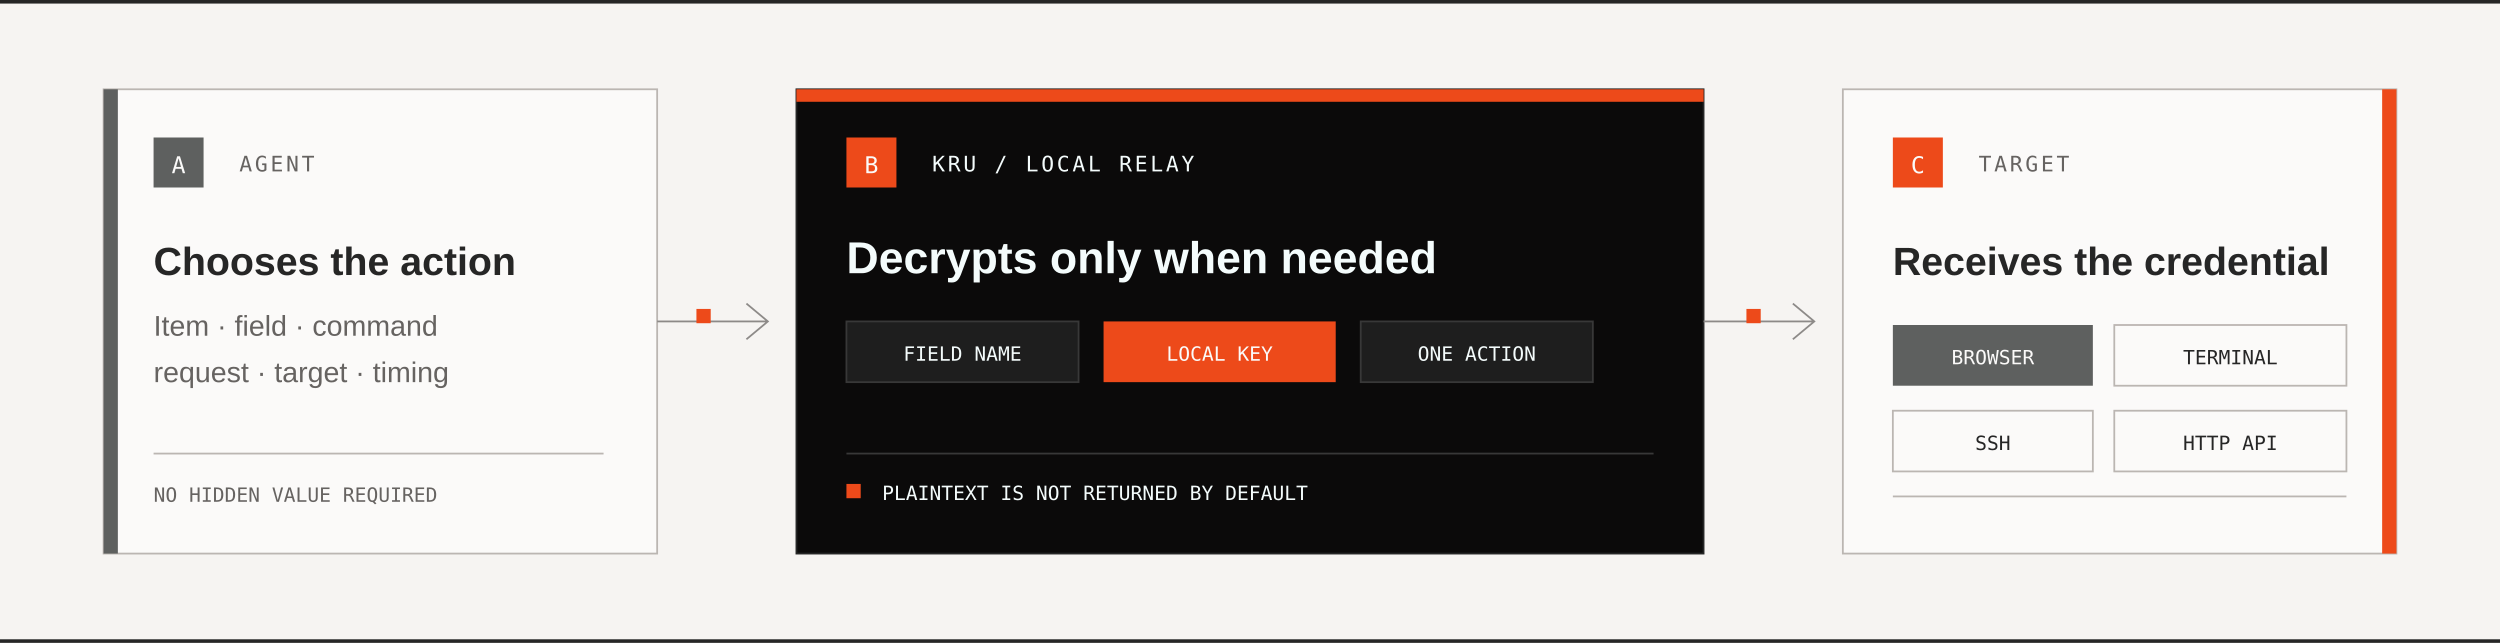
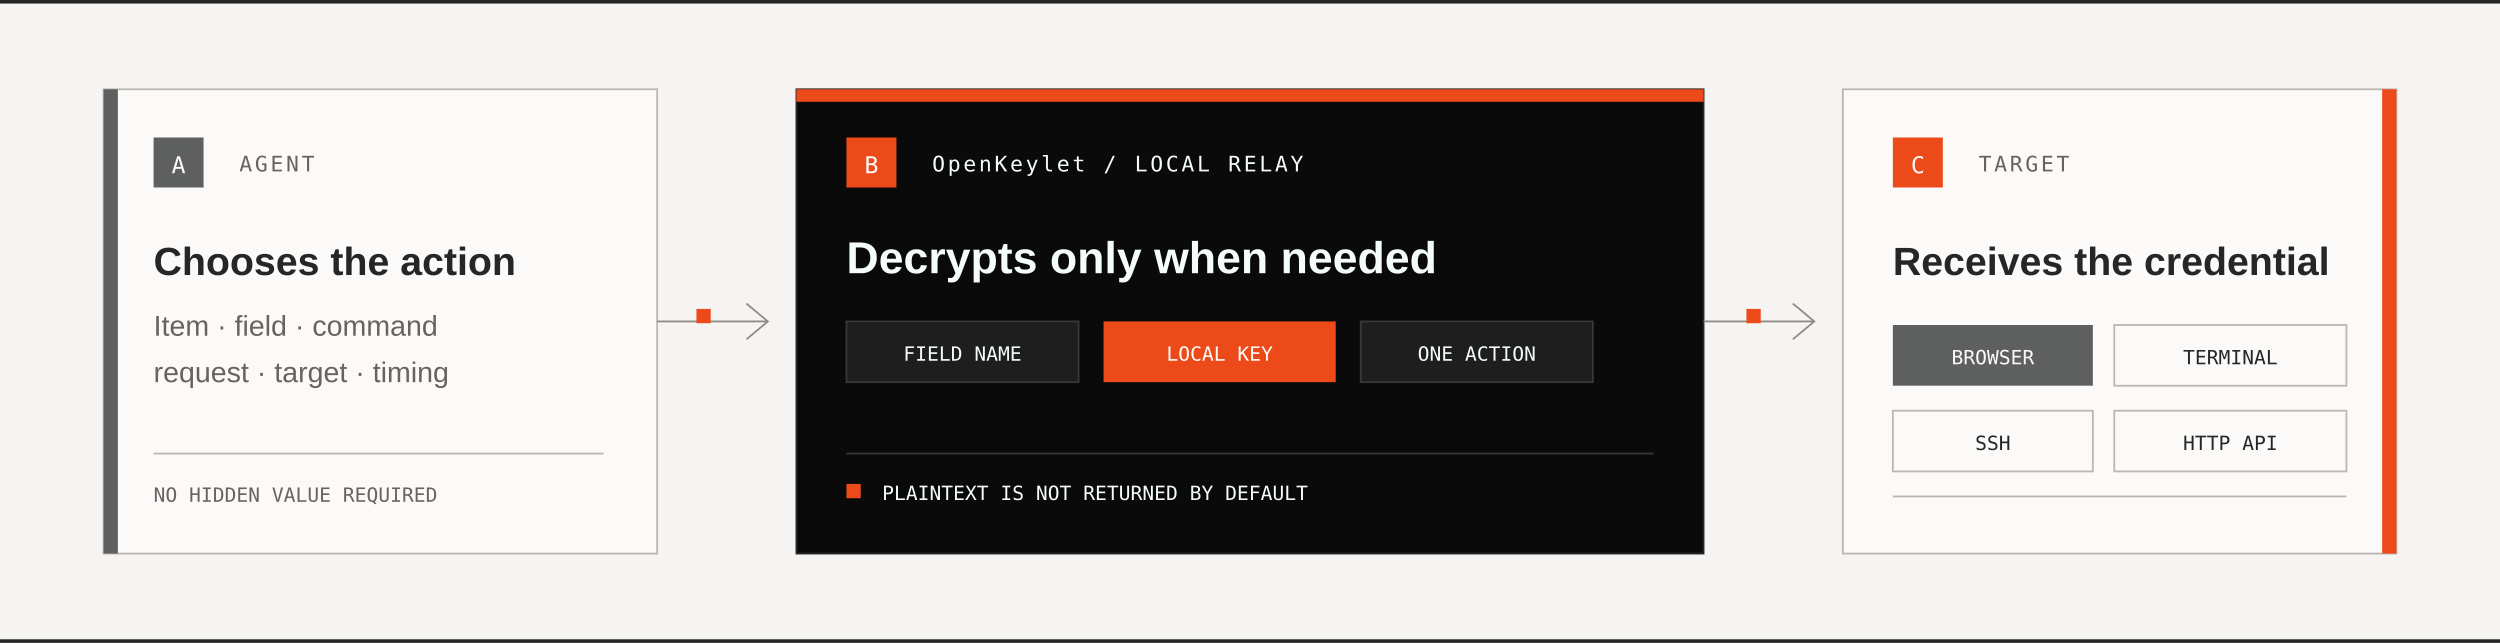
<svg xmlns="http://www.w3.org/2000/svg" width="1400" height="360" viewBox="0 0 1400 360" role="img" aria-labelledby="title desc">
  <defs>
    <style>
      .sans{font-family:"Arial Narrow","Segoe UI",Arial,sans-serif}.mono{font-family:"Cascadia Mono",Consolas,monospace}.ink{fill:#262626}.muted{fill:#666361}.paper{fill:#fbfaf9}.orange{fill:#ed4a1a}.line{stroke:#8d8a88;stroke-width:1}.soft{stroke:#bbb6b2;stroke-width:1}.tiny{font-size:12px;letter-spacing:1.5px}.label{font-size:22px;font-weight:700}.body{font-size:16px}
    </style>
  </defs>
  <rect width="1400" height="360" fill="#f6f4f2" />
  <rect width="1400" height="2" fill="#262626" />
  <rect y="358" width="1400" height="2" fill="#262626" />
  <g transform="translate(58 50)">
    <rect width="310" height="260" class="paper" stroke="#bbb6b2" />
    <rect width="8" height="260" fill="#5e605f" />
    <rect x="28" y="27" width="28" height="28" fill="#5e605f" />
    <text x="42" y="47" text-anchor="middle" class="mono paper" font-size="13">A</text>
    <text x="76" y="46" class="mono muted tiny">AGENT</text>
    <text x="28" y="104" class="sans ink label">Chooses the action</text>
    <text x="28" y="138" class="sans muted body">Item · field · command</text>
    <text x="28" y="164" class="sans muted body">request · target · timing</text>
    <line x1="28" y1="204" x2="280" y2="204" class="soft" />
    <text x="28" y="231" class="mono muted" font-size="11">NO HIDDEN VALUE REQUIRED</text>
  </g>
  <g transform="translate(446 50)">
    <rect width="508" height="260" fill="#0b0a0a" stroke="#262626" />
    <rect width="508" height="7" class="orange" />
    <rect x="28" y="27" width="28" height="28" class="orange" />
    <text x="42" y="47" text-anchor="middle" class="mono paper" font-size="13">B</text>
-     <text x="76" y="46" class="mono" fill="#f4fcfc" font-size="12" letter-spacing="1.5">KRU / LOCAL RELAY</text>
+     <text x="76" y="46" class="mono" fill="#f4fcfc" font-size="12" letter-spacing="1.5">OpenKeylet / LOCAL RELAY</text>
    <text x="28" y="103" class="sans" fill="#f4fcfc" font-size="25" font-weight="700">Decrypts only when needed</text>
    <g transform="translate(28 130)" class="mono" font-size="11">
      <rect width="130" height="34" fill="#1e1e1e" stroke="#383838" />
      <text x="65" y="22" text-anchor="middle" fill="#f4fcfc">FIELD NAME</text>
      <rect x="144" width="130" height="34" fill="#ed4a1a" />
      <text x="209" y="22" text-anchor="middle" class="paper">LOCAL KEY</text>
      <rect x="288" width="130" height="34" fill="#1e1e1e" stroke="#383838" />
      <text x="353" y="22" text-anchor="middle" fill="#f4fcfc">ONE ACTION</text>
    </g>
    <line x1="28" y1="204" x2="480" y2="204" stroke="#383838" />
    <rect x="28" y="221" width="8" height="8" class="orange" />
    <text x="48" y="230" class="mono" fill="#f4fcfc" font-size="11">PLAINTEXT IS NOT RETURNED BY DEFAULT</text>
  </g>
  <g transform="translate(1032 50)">
    <rect width="310" height="260" class="paper" stroke="#bbb6b2" />
    <rect x="302" width="8" height="260" class="orange" />
    <rect x="28" y="27" width="28" height="28" class="orange" />
    <text x="42" y="47" text-anchor="middle" class="mono paper" font-size="13">C</text>
    <text x="76" y="46" class="mono muted tiny">TARGET</text>
    <text x="28" y="104" class="sans ink label">Receives the credential</text>
    <g transform="translate(28 132)" class="mono" font-size="11">
      <rect width="112" height="34" fill="#5e605f" />
      <text x="56" y="22" text-anchor="middle" class="paper">BROWSER</text>
      <rect x="124" width="130" height="34" class="paper" stroke="#bbb6b2" />
      <text x="189" y="22" text-anchor="middle" class="ink">TERMINAL</text>
      <rect y="48" width="112" height="34" class="paper" stroke="#bbb6b2" />
      <text x="56" y="70" text-anchor="middle" class="ink">SSH</text>
      <rect x="124" y="48" width="130" height="34" class="paper" stroke="#bbb6b2" />
      <text x="189" y="70" text-anchor="middle" class="ink">HTTP API</text>
    </g>
    <line x1="28" y1="228" x2="282" y2="228" class="soft" />
  </g>
  <path d="M368 180h62m-12-10 12 10-12 10" fill="none" class="line" />
  <path d="M954 180h62m-12-10 12 10-12 10" fill="none" class="line" />
  <rect x="390" y="173" width="8" height="8" class="orange" />
  <rect x="978" y="173" width="8" height="8" class="orange" />
</svg>
